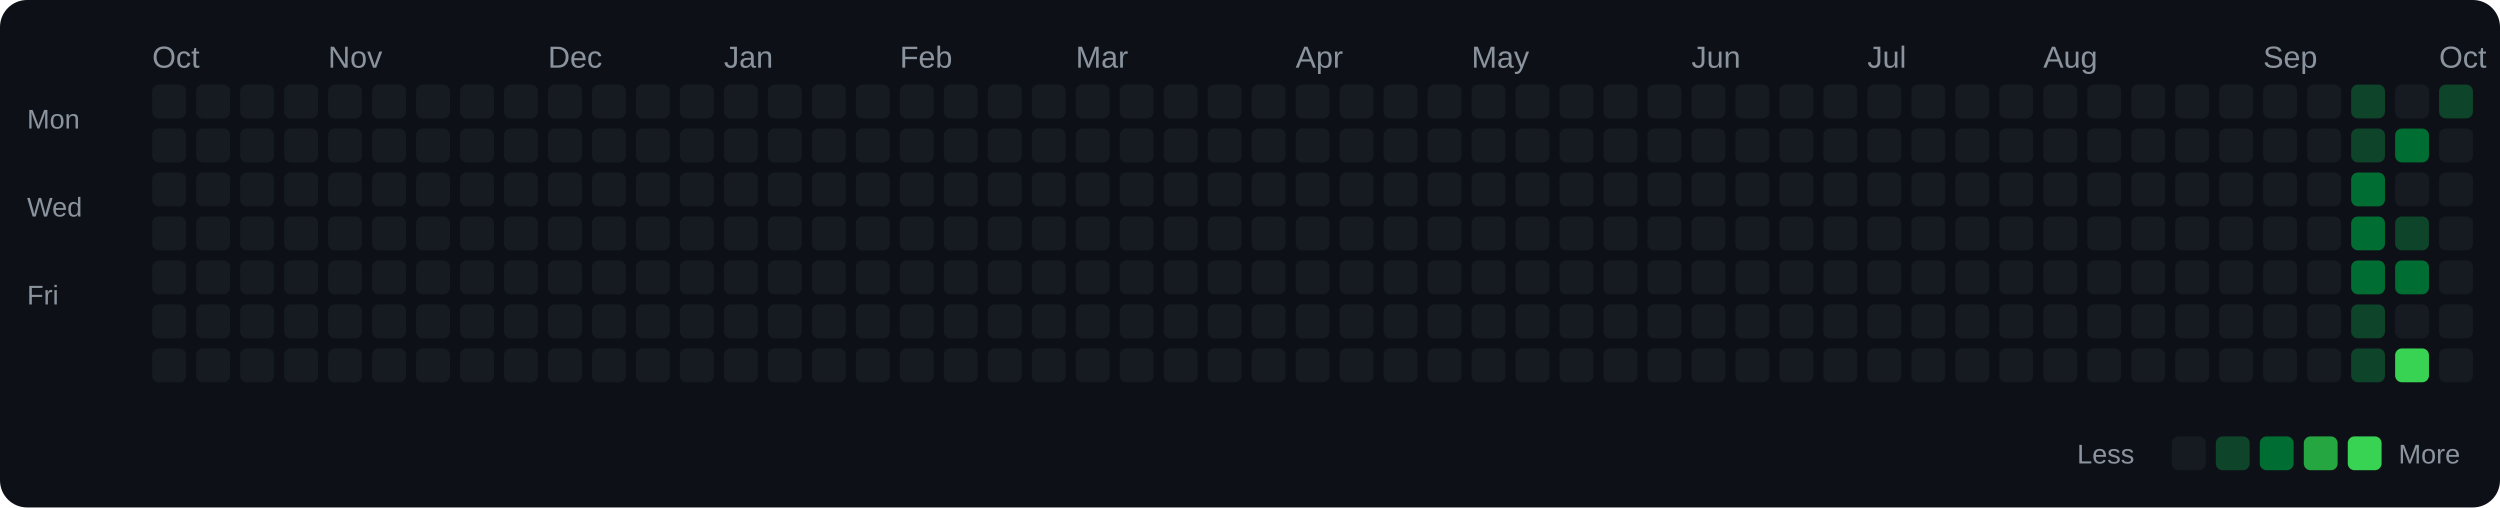
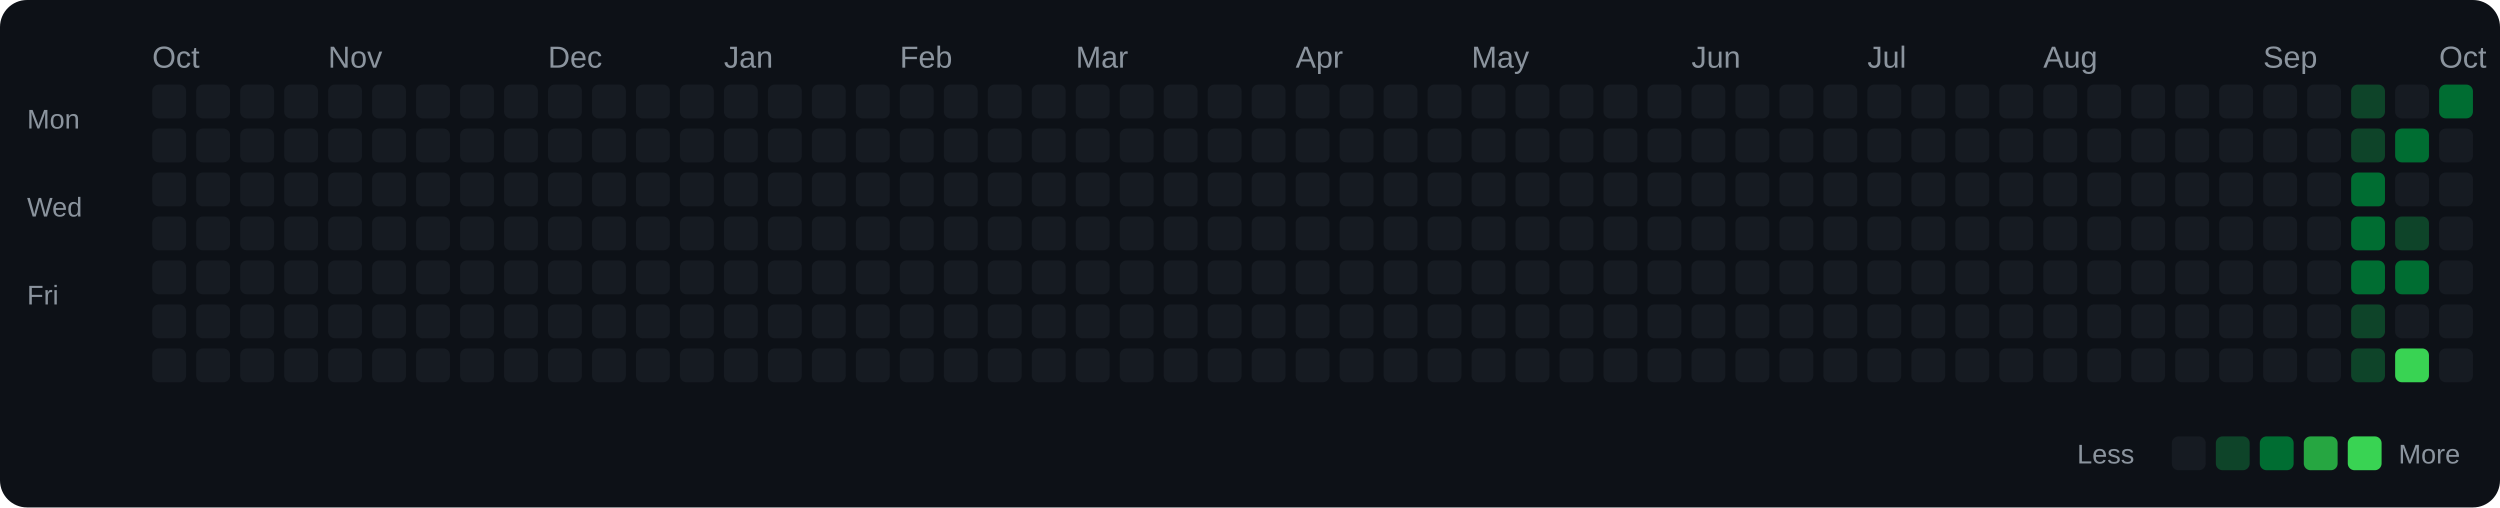
<svg xmlns="http://www.w3.org/2000/svg" width="739" height="150" viewBox="0 0 739 150" role="img" aria-labelledby="title description">
  <rect width="100%" height="100%" fill="#0d1117" rx="8" />
  <text x="45" y="20" fill="#8b949e" font-family="Arial, sans-serif" font-size="9"> Oct </text>
  <text x="97" y="20" fill="#8b949e" font-family="Arial, sans-serif" font-size="9"> Nov </text>
  <text x="162" y="20" fill="#8b949e" font-family="Arial, sans-serif" font-size="9"> Dec </text>
  <text x="214" y="20" fill="#8b949e" font-family="Arial, sans-serif" font-size="9"> Jan </text>
  <text x="266" y="20" fill="#8b949e" font-family="Arial, sans-serif" font-size="9"> Feb </text>
  <text x="318" y="20" fill="#8b949e" font-family="Arial, sans-serif" font-size="9"> Mar </text>
  <text x="383" y="20" fill="#8b949e" font-family="Arial, sans-serif" font-size="9"> Apr </text>
  <text x="435" y="20" fill="#8b949e" font-family="Arial, sans-serif" font-size="9"> May </text>
  <text x="500" y="20" fill="#8b949e" font-family="Arial, sans-serif" font-size="9"> Jun </text>
  <text x="552" y="20" fill="#8b949e" font-family="Arial, sans-serif" font-size="9"> Jul </text>
  <text x="604" y="20" fill="#8b949e" font-family="Arial, sans-serif" font-size="9"> Aug </text>
  <text x="669" y="20" fill="#8b949e" font-family="Arial, sans-serif" font-size="9"> Sep </text>
  <text x="721" y="20" fill="#8b949e" font-family="Arial, sans-serif" font-size="9"> Oct </text>
  <rect x="45" y="25" width="10" height="10" rx="2" fill="#161b22"> </rect>
  <rect x="45" y="38" width="10" height="10" rx="2" fill="#161b22"> </rect>
  <rect x="45" y="51" width="10" height="10" rx="2" fill="#161b22"> </rect>
  <rect x="45" y="64" width="10" height="10" rx="2" fill="#161b22"> </rect>
  <rect x="45" y="77" width="10" height="10" rx="2" fill="#161b22"> </rect>
  <rect x="45" y="90" width="10" height="10" rx="2" fill="#161b22"> </rect>
  <rect x="45" y="103" width="10" height="10" rx="2" fill="#161b22"> </rect>
  <rect x="58" y="25" width="10" height="10" rx="2" fill="#161b22"> </rect>
  <rect x="58" y="38" width="10" height="10" rx="2" fill="#161b22"> </rect>
  <rect x="58" y="51" width="10" height="10" rx="2" fill="#161b22"> </rect>
  <rect x="58" y="64" width="10" height="10" rx="2" fill="#161b22"> </rect>
  <rect x="58" y="77" width="10" height="10" rx="2" fill="#161b22"> </rect>
  <rect x="58" y="90" width="10" height="10" rx="2" fill="#161b22"> </rect>
  <rect x="58" y="103" width="10" height="10" rx="2" fill="#161b22"> </rect>
  <rect x="71" y="25" width="10" height="10" rx="2" fill="#161b22"> </rect>
  <rect x="71" y="38" width="10" height="10" rx="2" fill="#161b22"> </rect>
  <rect x="71" y="51" width="10" height="10" rx="2" fill="#161b22"> </rect>
  <rect x="71" y="64" width="10" height="10" rx="2" fill="#161b22"> </rect>
  <rect x="71" y="77" width="10" height="10" rx="2" fill="#161b22"> </rect>
  <rect x="71" y="90" width="10" height="10" rx="2" fill="#161b22"> </rect>
  <rect x="71" y="103" width="10" height="10" rx="2" fill="#161b22"> </rect>
  <rect x="84" y="25" width="10" height="10" rx="2" fill="#161b22"> </rect>
  <rect x="84" y="38" width="10" height="10" rx="2" fill="#161b22"> </rect>
  <rect x="84" y="51" width="10" height="10" rx="2" fill="#161b22"> </rect>
  <rect x="84" y="64" width="10" height="10" rx="2" fill="#161b22"> </rect>
  <rect x="84" y="77" width="10" height="10" rx="2" fill="#161b22"> </rect>
  <rect x="84" y="90" width="10" height="10" rx="2" fill="#161b22"> </rect>
  <rect x="84" y="103" width="10" height="10" rx="2" fill="#161b22"> </rect>
  <rect x="97" y="25" width="10" height="10" rx="2" fill="#161b22"> </rect>
  <rect x="97" y="38" width="10" height="10" rx="2" fill="#161b22"> </rect>
  <rect x="97" y="51" width="10" height="10" rx="2" fill="#161b22"> </rect>
  <rect x="97" y="64" width="10" height="10" rx="2" fill="#161b22"> </rect>
  <rect x="97" y="77" width="10" height="10" rx="2" fill="#161b22"> </rect>
  <rect x="97" y="90" width="10" height="10" rx="2" fill="#161b22"> </rect>
  <rect x="97" y="103" width="10" height="10" rx="2" fill="#161b22"> </rect>
  <rect x="110" y="25" width="10" height="10" rx="2" fill="#161b22"> </rect>
  <rect x="110" y="38" width="10" height="10" rx="2" fill="#161b22"> </rect>
  <rect x="110" y="51" width="10" height="10" rx="2" fill="#161b22"> </rect>
  <rect x="110" y="64" width="10" height="10" rx="2" fill="#161b22"> </rect>
  <rect x="110" y="77" width="10" height="10" rx="2" fill="#161b22"> </rect>
  <rect x="110" y="90" width="10" height="10" rx="2" fill="#161b22"> </rect>
  <rect x="110" y="103" width="10" height="10" rx="2" fill="#161b22"> </rect>
  <rect x="123" y="25" width="10" height="10" rx="2" fill="#161b22"> </rect>
  <rect x="123" y="38" width="10" height="10" rx="2" fill="#161b22"> </rect>
  <rect x="123" y="51" width="10" height="10" rx="2" fill="#161b22"> </rect>
  <rect x="123" y="64" width="10" height="10" rx="2" fill="#161b22"> </rect>
  <rect x="123" y="77" width="10" height="10" rx="2" fill="#161b22"> </rect>
  <rect x="123" y="90" width="10" height="10" rx="2" fill="#161b22"> </rect>
  <rect x="123" y="103" width="10" height="10" rx="2" fill="#161b22"> </rect>
  <rect x="136" y="25" width="10" height="10" rx="2" fill="#161b22"> </rect>
  <rect x="136" y="38" width="10" height="10" rx="2" fill="#161b22"> </rect>
  <rect x="136" y="51" width="10" height="10" rx="2" fill="#161b22"> </rect>
  <rect x="136" y="64" width="10" height="10" rx="2" fill="#161b22"> </rect>
  <rect x="136" y="77" width="10" height="10" rx="2" fill="#161b22"> </rect>
  <rect x="136" y="90" width="10" height="10" rx="2" fill="#161b22"> </rect>
  <rect x="136" y="103" width="10" height="10" rx="2" fill="#161b22"> </rect>
  <rect x="149" y="25" width="10" height="10" rx="2" fill="#161b22"> </rect>
  <rect x="149" y="38" width="10" height="10" rx="2" fill="#161b22"> </rect>
  <rect x="149" y="51" width="10" height="10" rx="2" fill="#161b22"> </rect>
  <rect x="149" y="64" width="10" height="10" rx="2" fill="#161b22"> </rect>
  <rect x="149" y="77" width="10" height="10" rx="2" fill="#161b22"> </rect>
  <rect x="149" y="90" width="10" height="10" rx="2" fill="#161b22"> </rect>
  <rect x="149" y="103" width="10" height="10" rx="2" fill="#161b22"> </rect>
  <rect x="162" y="25" width="10" height="10" rx="2" fill="#161b22"> </rect>
  <rect x="162" y="38" width="10" height="10" rx="2" fill="#161b22"> </rect>
  <rect x="162" y="51" width="10" height="10" rx="2" fill="#161b22"> </rect>
  <rect x="162" y="64" width="10" height="10" rx="2" fill="#161b22"> </rect>
  <rect x="162" y="77" width="10" height="10" rx="2" fill="#161b22"> </rect>
  <rect x="162" y="90" width="10" height="10" rx="2" fill="#161b22"> </rect>
  <rect x="162" y="103" width="10" height="10" rx="2" fill="#161b22"> </rect>
  <rect x="175" y="25" width="10" height="10" rx="2" fill="#161b22"> </rect>
  <rect x="175" y="38" width="10" height="10" rx="2" fill="#161b22"> </rect>
  <rect x="175" y="51" width="10" height="10" rx="2" fill="#161b22"> </rect>
  <rect x="175" y="64" width="10" height="10" rx="2" fill="#161b22"> </rect>
  <rect x="175" y="77" width="10" height="10" rx="2" fill="#161b22"> </rect>
  <rect x="175" y="90" width="10" height="10" rx="2" fill="#161b22"> </rect>
  <rect x="175" y="103" width="10" height="10" rx="2" fill="#161b22"> </rect>
  <rect x="188" y="25" width="10" height="10" rx="2" fill="#161b22"> </rect>
  <rect x="188" y="38" width="10" height="10" rx="2" fill="#161b22"> </rect>
  <rect x="188" y="51" width="10" height="10" rx="2" fill="#161b22"> </rect>
  <rect x="188" y="64" width="10" height="10" rx="2" fill="#161b22"> </rect>
  <rect x="188" y="77" width="10" height="10" rx="2" fill="#161b22"> </rect>
  <rect x="188" y="90" width="10" height="10" rx="2" fill="#161b22"> </rect>
  <rect x="188" y="103" width="10" height="10" rx="2" fill="#161b22"> </rect>
  <rect x="201" y="25" width="10" height="10" rx="2" fill="#161b22"> </rect>
  <rect x="201" y="38" width="10" height="10" rx="2" fill="#161b22"> </rect>
  <rect x="201" y="51" width="10" height="10" rx="2" fill="#161b22"> </rect>
  <rect x="201" y="64" width="10" height="10" rx="2" fill="#161b22"> </rect>
  <rect x="201" y="77" width="10" height="10" rx="2" fill="#161b22"> </rect>
  <rect x="201" y="90" width="10" height="10" rx="2" fill="#161b22"> </rect>
  <rect x="201" y="103" width="10" height="10" rx="2" fill="#161b22"> </rect>
  <rect x="214" y="25" width="10" height="10" rx="2" fill="#161b22"> </rect>
  <rect x="214" y="38" width="10" height="10" rx="2" fill="#161b22"> </rect>
  <rect x="214" y="51" width="10" height="10" rx="2" fill="#161b22"> </rect>
  <rect x="214" y="64" width="10" height="10" rx="2" fill="#161b22"> </rect>
  <rect x="214" y="77" width="10" height="10" rx="2" fill="#161b22"> </rect>
  <rect x="214" y="90" width="10" height="10" rx="2" fill="#161b22"> </rect>
  <rect x="214" y="103" width="10" height="10" rx="2" fill="#161b22"> </rect>
  <rect x="227" y="25" width="10" height="10" rx="2" fill="#161b22"> </rect>
  <rect x="227" y="38" width="10" height="10" rx="2" fill="#161b22"> </rect>
  <rect x="227" y="51" width="10" height="10" rx="2" fill="#161b22"> </rect>
  <rect x="227" y="64" width="10" height="10" rx="2" fill="#161b22"> </rect>
  <rect x="227" y="77" width="10" height="10" rx="2" fill="#161b22"> </rect>
  <rect x="227" y="90" width="10" height="10" rx="2" fill="#161b22"> </rect>
  <rect x="227" y="103" width="10" height="10" rx="2" fill="#161b22"> </rect>
  <rect x="240" y="25" width="10" height="10" rx="2" fill="#161b22"> </rect>
  <rect x="240" y="38" width="10" height="10" rx="2" fill="#161b22"> </rect>
  <rect x="240" y="51" width="10" height="10" rx="2" fill="#161b22"> </rect>
  <rect x="240" y="64" width="10" height="10" rx="2" fill="#161b22"> </rect>
  <rect x="240" y="77" width="10" height="10" rx="2" fill="#161b22"> </rect>
  <rect x="240" y="90" width="10" height="10" rx="2" fill="#161b22"> </rect>
  <rect x="240" y="103" width="10" height="10" rx="2" fill="#161b22"> </rect>
  <rect x="253" y="25" width="10" height="10" rx="2" fill="#161b22"> </rect>
  <rect x="253" y="38" width="10" height="10" rx="2" fill="#161b22"> </rect>
  <rect x="253" y="51" width="10" height="10" rx="2" fill="#161b22"> </rect>
  <rect x="253" y="64" width="10" height="10" rx="2" fill="#161b22"> </rect>
  <rect x="253" y="77" width="10" height="10" rx="2" fill="#161b22"> </rect>
  <rect x="253" y="90" width="10" height="10" rx="2" fill="#161b22"> </rect>
  <rect x="253" y="103" width="10" height="10" rx="2" fill="#161b22"> </rect>
  <rect x="266" y="25" width="10" height="10" rx="2" fill="#161b22"> </rect>
  <rect x="266" y="38" width="10" height="10" rx="2" fill="#161b22"> </rect>
  <rect x="266" y="51" width="10" height="10" rx="2" fill="#161b22"> </rect>
  <rect x="266" y="64" width="10" height="10" rx="2" fill="#161b22"> </rect>
  <rect x="266" y="77" width="10" height="10" rx="2" fill="#161b22"> </rect>
  <rect x="266" y="90" width="10" height="10" rx="2" fill="#161b22"> </rect>
  <rect x="266" y="103" width="10" height="10" rx="2" fill="#161b22"> </rect>
  <rect x="279" y="25" width="10" height="10" rx="2" fill="#161b22"> </rect>
  <rect x="279" y="38" width="10" height="10" rx="2" fill="#161b22"> </rect>
  <rect x="279" y="51" width="10" height="10" rx="2" fill="#161b22"> </rect>
  <rect x="279" y="64" width="10" height="10" rx="2" fill="#161b22"> </rect>
  <rect x="279" y="77" width="10" height="10" rx="2" fill="#161b22"> </rect>
  <rect x="279" y="90" width="10" height="10" rx="2" fill="#161b22"> </rect>
  <rect x="279" y="103" width="10" height="10" rx="2" fill="#161b22"> </rect>
  <rect x="292" y="25" width="10" height="10" rx="2" fill="#161b22"> </rect>
  <rect x="292" y="38" width="10" height="10" rx="2" fill="#161b22"> </rect>
  <rect x="292" y="51" width="10" height="10" rx="2" fill="#161b22"> </rect>
  <rect x="292" y="64" width="10" height="10" rx="2" fill="#161b22"> </rect>
  <rect x="292" y="77" width="10" height="10" rx="2" fill="#161b22"> </rect>
  <rect x="292" y="90" width="10" height="10" rx="2" fill="#161b22"> </rect>
  <rect x="292" y="103" width="10" height="10" rx="2" fill="#161b22"> </rect>
  <rect x="305" y="25" width="10" height="10" rx="2" fill="#161b22"> </rect>
  <rect x="305" y="38" width="10" height="10" rx="2" fill="#161b22"> </rect>
  <rect x="305" y="51" width="10" height="10" rx="2" fill="#161b22"> </rect>
  <rect x="305" y="64" width="10" height="10" rx="2" fill="#161b22"> </rect>
  <rect x="305" y="77" width="10" height="10" rx="2" fill="#161b22"> </rect>
  <rect x="305" y="90" width="10" height="10" rx="2" fill="#161b22"> </rect>
  <rect x="305" y="103" width="10" height="10" rx="2" fill="#161b22"> </rect>
  <rect x="318" y="25" width="10" height="10" rx="2" fill="#161b22"> </rect>
  <rect x="318" y="38" width="10" height="10" rx="2" fill="#161b22"> </rect>
  <rect x="318" y="51" width="10" height="10" rx="2" fill="#161b22"> </rect>
  <rect x="318" y="64" width="10" height="10" rx="2" fill="#161b22"> </rect>
  <rect x="318" y="77" width="10" height="10" rx="2" fill="#161b22"> </rect>
  <rect x="318" y="90" width="10" height="10" rx="2" fill="#161b22"> </rect>
  <rect x="318" y="103" width="10" height="10" rx="2" fill="#161b22"> </rect>
  <rect x="331" y="25" width="10" height="10" rx="2" fill="#161b22"> </rect>
  <rect x="331" y="38" width="10" height="10" rx="2" fill="#161b22"> </rect>
  <rect x="331" y="51" width="10" height="10" rx="2" fill="#161b22"> </rect>
  <rect x="331" y="64" width="10" height="10" rx="2" fill="#161b22"> </rect>
  <rect x="331" y="77" width="10" height="10" rx="2" fill="#161b22"> </rect>
  <rect x="331" y="90" width="10" height="10" rx="2" fill="#161b22"> </rect>
  <rect x="331" y="103" width="10" height="10" rx="2" fill="#161b22"> </rect>
  <rect x="344" y="25" width="10" height="10" rx="2" fill="#161b22"> </rect>
  <rect x="344" y="38" width="10" height="10" rx="2" fill="#161b22"> </rect>
  <rect x="344" y="51" width="10" height="10" rx="2" fill="#161b22"> </rect>
  <rect x="344" y="64" width="10" height="10" rx="2" fill="#161b22"> </rect>
  <rect x="344" y="77" width="10" height="10" rx="2" fill="#161b22"> </rect>
  <rect x="344" y="90" width="10" height="10" rx="2" fill="#161b22"> </rect>
  <rect x="344" y="103" width="10" height="10" rx="2" fill="#161b22"> </rect>
  <rect x="357" y="25" width="10" height="10" rx="2" fill="#161b22"> </rect>
  <rect x="357" y="38" width="10" height="10" rx="2" fill="#161b22"> </rect>
  <rect x="357" y="51" width="10" height="10" rx="2" fill="#161b22"> </rect>
  <rect x="357" y="64" width="10" height="10" rx="2" fill="#161b22"> </rect>
  <rect x="357" y="77" width="10" height="10" rx="2" fill="#161b22"> </rect>
  <rect x="357" y="90" width="10" height="10" rx="2" fill="#161b22"> </rect>
  <rect x="357" y="103" width="10" height="10" rx="2" fill="#161b22"> </rect>
  <rect x="370" y="25" width="10" height="10" rx="2" fill="#161b22"> </rect>
  <rect x="370" y="38" width="10" height="10" rx="2" fill="#161b22"> </rect>
  <rect x="370" y="51" width="10" height="10" rx="2" fill="#161b22"> </rect>
  <rect x="370" y="64" width="10" height="10" rx="2" fill="#161b22"> </rect>
  <rect x="370" y="77" width="10" height="10" rx="2" fill="#161b22"> </rect>
  <rect x="370" y="90" width="10" height="10" rx="2" fill="#161b22"> </rect>
  <rect x="370" y="103" width="10" height="10" rx="2" fill="#161b22"> </rect>
  <rect x="383" y="25" width="10" height="10" rx="2" fill="#161b22"> </rect>
  <rect x="383" y="38" width="10" height="10" rx="2" fill="#161b22"> </rect>
  <rect x="383" y="51" width="10" height="10" rx="2" fill="#161b22"> </rect>
  <rect x="383" y="64" width="10" height="10" rx="2" fill="#161b22"> </rect>
  <rect x="383" y="77" width="10" height="10" rx="2" fill="#161b22"> </rect>
  <rect x="383" y="90" width="10" height="10" rx="2" fill="#161b22"> </rect>
  <rect x="383" y="103" width="10" height="10" rx="2" fill="#161b22"> </rect>
  <rect x="396" y="25" width="10" height="10" rx="2" fill="#161b22"> </rect>
  <rect x="396" y="38" width="10" height="10" rx="2" fill="#161b22"> </rect>
  <rect x="396" y="51" width="10" height="10" rx="2" fill="#161b22"> </rect>
  <rect x="396" y="64" width="10" height="10" rx="2" fill="#161b22"> </rect>
  <rect x="396" y="77" width="10" height="10" rx="2" fill="#161b22"> </rect>
  <rect x="396" y="90" width="10" height="10" rx="2" fill="#161b22"> </rect>
  <rect x="396" y="103" width="10" height="10" rx="2" fill="#161b22"> </rect>
  <rect x="409" y="25" width="10" height="10" rx="2" fill="#161b22"> </rect>
  <rect x="409" y="38" width="10" height="10" rx="2" fill="#161b22"> </rect>
  <rect x="409" y="51" width="10" height="10" rx="2" fill="#161b22"> </rect>
  <rect x="409" y="64" width="10" height="10" rx="2" fill="#161b22"> </rect>
  <rect x="409" y="77" width="10" height="10" rx="2" fill="#161b22"> </rect>
  <rect x="409" y="90" width="10" height="10" rx="2" fill="#161b22"> </rect>
  <rect x="409" y="103" width="10" height="10" rx="2" fill="#161b22"> </rect>
  <rect x="422" y="25" width="10" height="10" rx="2" fill="#161b22"> </rect>
  <rect x="422" y="38" width="10" height="10" rx="2" fill="#161b22"> </rect>
  <rect x="422" y="51" width="10" height="10" rx="2" fill="#161b22"> </rect>
  <rect x="422" y="64" width="10" height="10" rx="2" fill="#161b22"> </rect>
  <rect x="422" y="77" width="10" height="10" rx="2" fill="#161b22"> </rect>
  <rect x="422" y="90" width="10" height="10" rx="2" fill="#161b22"> </rect>
  <rect x="422" y="103" width="10" height="10" rx="2" fill="#161b22"> </rect>
  <rect x="435" y="25" width="10" height="10" rx="2" fill="#161b22"> </rect>
  <rect x="435" y="38" width="10" height="10" rx="2" fill="#161b22"> </rect>
  <rect x="435" y="51" width="10" height="10" rx="2" fill="#161b22"> </rect>
  <rect x="435" y="64" width="10" height="10" rx="2" fill="#161b22"> </rect>
  <rect x="435" y="77" width="10" height="10" rx="2" fill="#161b22"> </rect>
  <rect x="435" y="90" width="10" height="10" rx="2" fill="#161b22"> </rect>
  <rect x="435" y="103" width="10" height="10" rx="2" fill="#161b22"> </rect>
  <rect x="448" y="25" width="10" height="10" rx="2" fill="#161b22"> </rect>
  <rect x="448" y="38" width="10" height="10" rx="2" fill="#161b22"> </rect>
  <rect x="448" y="51" width="10" height="10" rx="2" fill="#161b22"> </rect>
  <rect x="448" y="64" width="10" height="10" rx="2" fill="#161b22"> </rect>
  <rect x="448" y="77" width="10" height="10" rx="2" fill="#161b22"> </rect>
  <rect x="448" y="90" width="10" height="10" rx="2" fill="#161b22"> </rect>
  <rect x="448" y="103" width="10" height="10" rx="2" fill="#161b22"> </rect>
  <rect x="461" y="25" width="10" height="10" rx="2" fill="#161b22"> </rect>
  <rect x="461" y="38" width="10" height="10" rx="2" fill="#161b22"> </rect>
  <rect x="461" y="51" width="10" height="10" rx="2" fill="#161b22"> </rect>
  <rect x="461" y="64" width="10" height="10" rx="2" fill="#161b22"> </rect>
  <rect x="461" y="77" width="10" height="10" rx="2" fill="#161b22"> </rect>
  <rect x="461" y="90" width="10" height="10" rx="2" fill="#161b22"> </rect>
  <rect x="461" y="103" width="10" height="10" rx="2" fill="#161b22"> </rect>
  <rect x="474" y="25" width="10" height="10" rx="2" fill="#161b22"> </rect>
  <rect x="474" y="38" width="10" height="10" rx="2" fill="#161b22"> </rect>
  <rect x="474" y="51" width="10" height="10" rx="2" fill="#161b22"> </rect>
  <rect x="474" y="64" width="10" height="10" rx="2" fill="#161b22"> </rect>
  <rect x="474" y="77" width="10" height="10" rx="2" fill="#161b22"> </rect>
  <rect x="474" y="90" width="10" height="10" rx="2" fill="#161b22"> </rect>
  <rect x="474" y="103" width="10" height="10" rx="2" fill="#161b22"> </rect>
  <rect x="487" y="25" width="10" height="10" rx="2" fill="#161b22"> </rect>
  <rect x="487" y="38" width="10" height="10" rx="2" fill="#161b22"> </rect>
  <rect x="487" y="51" width="10" height="10" rx="2" fill="#161b22"> </rect>
  <rect x="487" y="64" width="10" height="10" rx="2" fill="#161b22"> </rect>
  <rect x="487" y="77" width="10" height="10" rx="2" fill="#161b22"> </rect>
  <rect x="487" y="90" width="10" height="10" rx="2" fill="#161b22"> </rect>
  <rect x="487" y="103" width="10" height="10" rx="2" fill="#161b22"> </rect>
  <rect x="500" y="25" width="10" height="10" rx="2" fill="#161b22"> </rect>
  <rect x="500" y="38" width="10" height="10" rx="2" fill="#161b22"> </rect>
  <rect x="500" y="51" width="10" height="10" rx="2" fill="#161b22"> </rect>
  <rect x="500" y="64" width="10" height="10" rx="2" fill="#161b22"> </rect>
  <rect x="500" y="77" width="10" height="10" rx="2" fill="#161b22"> </rect>
  <rect x="500" y="90" width="10" height="10" rx="2" fill="#161b22"> </rect>
  <rect x="500" y="103" width="10" height="10" rx="2" fill="#161b22"> </rect>
  <rect x="513" y="25" width="10" height="10" rx="2" fill="#161b22"> </rect>
  <rect x="513" y="38" width="10" height="10" rx="2" fill="#161b22"> </rect>
  <rect x="513" y="51" width="10" height="10" rx="2" fill="#161b22"> </rect>
  <rect x="513" y="64" width="10" height="10" rx="2" fill="#161b22"> </rect>
  <rect x="513" y="77" width="10" height="10" rx="2" fill="#161b22"> </rect>
  <rect x="513" y="90" width="10" height="10" rx="2" fill="#161b22"> </rect>
  <rect x="513" y="103" width="10" height="10" rx="2" fill="#161b22"> </rect>
  <rect x="526" y="25" width="10" height="10" rx="2" fill="#161b22"> </rect>
  <rect x="526" y="38" width="10" height="10" rx="2" fill="#161b22"> </rect>
  <rect x="526" y="51" width="10" height="10" rx="2" fill="#161b22"> </rect>
  <rect x="526" y="64" width="10" height="10" rx="2" fill="#161b22"> </rect>
  <rect x="526" y="77" width="10" height="10" rx="2" fill="#161b22"> </rect>
  <rect x="526" y="90" width="10" height="10" rx="2" fill="#161b22"> </rect>
  <rect x="526" y="103" width="10" height="10" rx="2" fill="#161b22"> </rect>
  <rect x="539" y="25" width="10" height="10" rx="2" fill="#161b22"> </rect>
  <rect x="539" y="38" width="10" height="10" rx="2" fill="#161b22"> </rect>
  <rect x="539" y="51" width="10" height="10" rx="2" fill="#161b22"> </rect>
  <rect x="539" y="64" width="10" height="10" rx="2" fill="#161b22"> </rect>
  <rect x="539" y="77" width="10" height="10" rx="2" fill="#161b22"> </rect>
  <rect x="539" y="90" width="10" height="10" rx="2" fill="#161b22"> </rect>
  <rect x="539" y="103" width="10" height="10" rx="2" fill="#161b22"> </rect>
  <rect x="552" y="25" width="10" height="10" rx="2" fill="#161b22"> </rect>
  <rect x="552" y="38" width="10" height="10" rx="2" fill="#161b22"> </rect>
  <rect x="552" y="51" width="10" height="10" rx="2" fill="#161b22"> </rect>
  <rect x="552" y="64" width="10" height="10" rx="2" fill="#161b22"> </rect>
  <rect x="552" y="77" width="10" height="10" rx="2" fill="#161b22"> </rect>
  <rect x="552" y="90" width="10" height="10" rx="2" fill="#161b22"> </rect>
  <rect x="552" y="103" width="10" height="10" rx="2" fill="#161b22"> </rect>
  <rect x="565" y="25" width="10" height="10" rx="2" fill="#161b22"> </rect>
  <rect x="565" y="38" width="10" height="10" rx="2" fill="#161b22"> </rect>
  <rect x="565" y="51" width="10" height="10" rx="2" fill="#161b22"> </rect>
  <rect x="565" y="64" width="10" height="10" rx="2" fill="#161b22"> </rect>
  <rect x="565" y="77" width="10" height="10" rx="2" fill="#161b22"> </rect>
  <rect x="565" y="90" width="10" height="10" rx="2" fill="#161b22"> </rect>
  <rect x="565" y="103" width="10" height="10" rx="2" fill="#161b22"> </rect>
  <rect x="578" y="25" width="10" height="10" rx="2" fill="#161b22"> </rect>
  <rect x="578" y="38" width="10" height="10" rx="2" fill="#161b22"> </rect>
  <rect x="578" y="51" width="10" height="10" rx="2" fill="#161b22"> </rect>
  <rect x="578" y="64" width="10" height="10" rx="2" fill="#161b22"> </rect>
  <rect x="578" y="77" width="10" height="10" rx="2" fill="#161b22"> </rect>
  <rect x="578" y="90" width="10" height="10" rx="2" fill="#161b22"> </rect>
  <rect x="578" y="103" width="10" height="10" rx="2" fill="#161b22"> </rect>
  <rect x="591" y="25" width="10" height="10" rx="2" fill="#161b22"> </rect>
  <rect x="591" y="38" width="10" height="10" rx="2" fill="#161b22"> </rect>
  <rect x="591" y="51" width="10" height="10" rx="2" fill="#161b22"> </rect>
  <rect x="591" y="64" width="10" height="10" rx="2" fill="#161b22"> </rect>
  <rect x="591" y="77" width="10" height="10" rx="2" fill="#161b22"> </rect>
  <rect x="591" y="90" width="10" height="10" rx="2" fill="#161b22"> </rect>
  <rect x="591" y="103" width="10" height="10" rx="2" fill="#161b22"> </rect>
  <rect x="604" y="25" width="10" height="10" rx="2" fill="#161b22"> </rect>
  <rect x="604" y="38" width="10" height="10" rx="2" fill="#161b22"> </rect>
  <rect x="604" y="51" width="10" height="10" rx="2" fill="#161b22"> </rect>
  <rect x="604" y="64" width="10" height="10" rx="2" fill="#161b22"> </rect>
  <rect x="604" y="77" width="10" height="10" rx="2" fill="#161b22"> </rect>
  <rect x="604" y="90" width="10" height="10" rx="2" fill="#161b22"> </rect>
  <rect x="604" y="103" width="10" height="10" rx="2" fill="#161b22"> </rect>
  <rect x="617" y="25" width="10" height="10" rx="2" fill="#161b22"> </rect>
  <rect x="617" y="38" width="10" height="10" rx="2" fill="#161b22"> </rect>
  <rect x="617" y="51" width="10" height="10" rx="2" fill="#161b22"> </rect>
  <rect x="617" y="64" width="10" height="10" rx="2" fill="#161b22"> </rect>
  <rect x="617" y="77" width="10" height="10" rx="2" fill="#161b22"> </rect>
  <rect x="617" y="90" width="10" height="10" rx="2" fill="#161b22"> </rect>
  <rect x="617" y="103" width="10" height="10" rx="2" fill="#161b22"> </rect>
  <rect x="630" y="25" width="10" height="10" rx="2" fill="#161b22"> </rect>
  <rect x="630" y="38" width="10" height="10" rx="2" fill="#161b22"> </rect>
  <rect x="630" y="51" width="10" height="10" rx="2" fill="#161b22"> </rect>
  <rect x="630" y="64" width="10" height="10" rx="2" fill="#161b22"> </rect>
  <rect x="630" y="77" width="10" height="10" rx="2" fill="#161b22"> </rect>
  <rect x="630" y="90" width="10" height="10" rx="2" fill="#161b22"> </rect>
  <rect x="630" y="103" width="10" height="10" rx="2" fill="#161b22"> </rect>
  <rect x="643" y="25" width="10" height="10" rx="2" fill="#161b22"> </rect>
  <rect x="643" y="38" width="10" height="10" rx="2" fill="#161b22"> </rect>
  <rect x="643" y="51" width="10" height="10" rx="2" fill="#161b22"> </rect>
  <rect x="643" y="64" width="10" height="10" rx="2" fill="#161b22"> </rect>
  <rect x="643" y="77" width="10" height="10" rx="2" fill="#161b22"> </rect>
  <rect x="643" y="90" width="10" height="10" rx="2" fill="#161b22"> </rect>
  <rect x="643" y="103" width="10" height="10" rx="2" fill="#161b22"> </rect>
  <rect x="656" y="25" width="10" height="10" rx="2" fill="#161b22"> </rect>
  <rect x="656" y="38" width="10" height="10" rx="2" fill="#161b22"> </rect>
  <rect x="656" y="51" width="10" height="10" rx="2" fill="#161b22"> </rect>
  <rect x="656" y="64" width="10" height="10" rx="2" fill="#161b22"> </rect>
  <rect x="656" y="77" width="10" height="10" rx="2" fill="#161b22"> </rect>
  <rect x="656" y="90" width="10" height="10" rx="2" fill="#161b22"> </rect>
  <rect x="656" y="103" width="10" height="10" rx="2" fill="#161b22"> </rect>
  <rect x="669" y="25" width="10" height="10" rx="2" fill="#161b22"> </rect>
  <rect x="669" y="38" width="10" height="10" rx="2" fill="#161b22"> </rect>
  <rect x="669" y="51" width="10" height="10" rx="2" fill="#161b22"> </rect>
  <rect x="669" y="64" width="10" height="10" rx="2" fill="#161b22"> </rect>
  <rect x="669" y="77" width="10" height="10" rx="2" fill="#161b22"> </rect>
  <rect x="669" y="90" width="10" height="10" rx="2" fill="#161b22"> </rect>
  <rect x="669" y="103" width="10" height="10" rx="2" fill="#161b22"> </rect>
  <rect x="682" y="25" width="10" height="10" rx="2" fill="#161b22"> </rect>
  <rect x="682" y="38" width="10" height="10" rx="2" fill="#161b22"> </rect>
  <rect x="682" y="51" width="10" height="10" rx="2" fill="#161b22"> </rect>
  <rect x="682" y="64" width="10" height="10" rx="2" fill="#161b22"> </rect>
  <rect x="682" y="77" width="10" height="10" rx="2" fill="#161b22"> </rect>
  <rect x="682" y="90" width="10" height="10" rx="2" fill="#161b22"> </rect>
  <rect x="682" y="103" width="10" height="10" rx="2" fill="#161b22"> </rect>
  <rect x="695" y="25" width="10" height="10" rx="2" fill="#0e4429"> </rect>
  <rect x="695" y="38" width="10" height="10" rx="2" fill="#0e4429"> </rect>
  <rect x="695" y="51" width="10" height="10" rx="2" fill="#006d32"> </rect>
  <rect x="695" y="64" width="10" height="10" rx="2" fill="#006d32"> </rect>
  <rect x="695" y="77" width="10" height="10" rx="2" fill="#006d32"> </rect>
  <rect x="695" y="90" width="10" height="10" rx="2" fill="#0e4429"> </rect>
  <rect x="695" y="103" width="10" height="10" rx="2" fill="#0e4429"> </rect>
  <rect x="708" y="25" width="10" height="10" rx="2" fill="#161b22"> </rect>
  <rect x="708" y="38" width="10" height="10" rx="2" fill="#006d32"> </rect>
  <rect x="708" y="51" width="10" height="10" rx="2" fill="#161b22"> </rect>
  <rect x="708" y="64" width="10" height="10" rx="2" fill="#0e4429"> </rect>
  <rect x="708" y="77" width="10" height="10" rx="2" fill="#006d32"> </rect>
  <rect x="708" y="90" width="10" height="10" rx="2" fill="#161b22"> </rect>
  <rect x="708" y="103" width="10" height="10" rx="2" fill="#39d353"> </rect>
-   <rect x="721" y="25" width="10" height="10" rx="2" fill="#0e4429"> </rect>
+   <rect x="721" y="25" width="10" height="10" rx="2" fill="#006d32"> </rect>
  <rect x="721" y="38" width="10" height="10" rx="2" fill="#161b22"> </rect>
  <rect x="721" y="51" width="10" height="10" rx="2" fill="#161b22"> </rect>
  <rect x="721" y="64" width="10" height="10" rx="2" fill="#161b22"> </rect>
  <rect x="721" y="77" width="10" height="10" rx="2" fill="#161b22"> </rect>
  <rect x="721" y="90" width="10" height="10" rx="2" fill="#161b22"> </rect>
  <rect x="721" y="103" width="10" height="10" rx="2" fill="#161b22"> </rect>
  <text x="8" y="38" fill="#8b949e" font-family="Arial, sans-serif" font-size="8">Mon</text>
  <text x="8" y="64" fill="#8b949e" font-family="Arial, sans-serif" font-size="8">Wed</text>
  <text x="8" y="90" fill="#8b949e" font-family="Arial, sans-serif" font-size="8">Fri</text>
  <text x="614" y="137" fill="#8b949e" font-family="Arial, sans-serif" font-size="8">Less</text>
  <rect x="642" y="129" width="10" height="10" rx="2" fill="#161b22" />
  <rect x="655" y="129" width="10" height="10" rx="2" fill="#0e4429" />
  <rect x="668" y="129" width="10" height="10" rx="2" fill="#006d32" />
  <rect x="681" y="129" width="10" height="10" rx="2" fill="#26a641" />
  <rect x="694" y="129" width="10" height="10" rx="2" fill="#39d353" />
  <text x="709" y="137" fill="#8b949e" font-family="Arial, sans-serif" font-size="8">More</text>
</svg>
